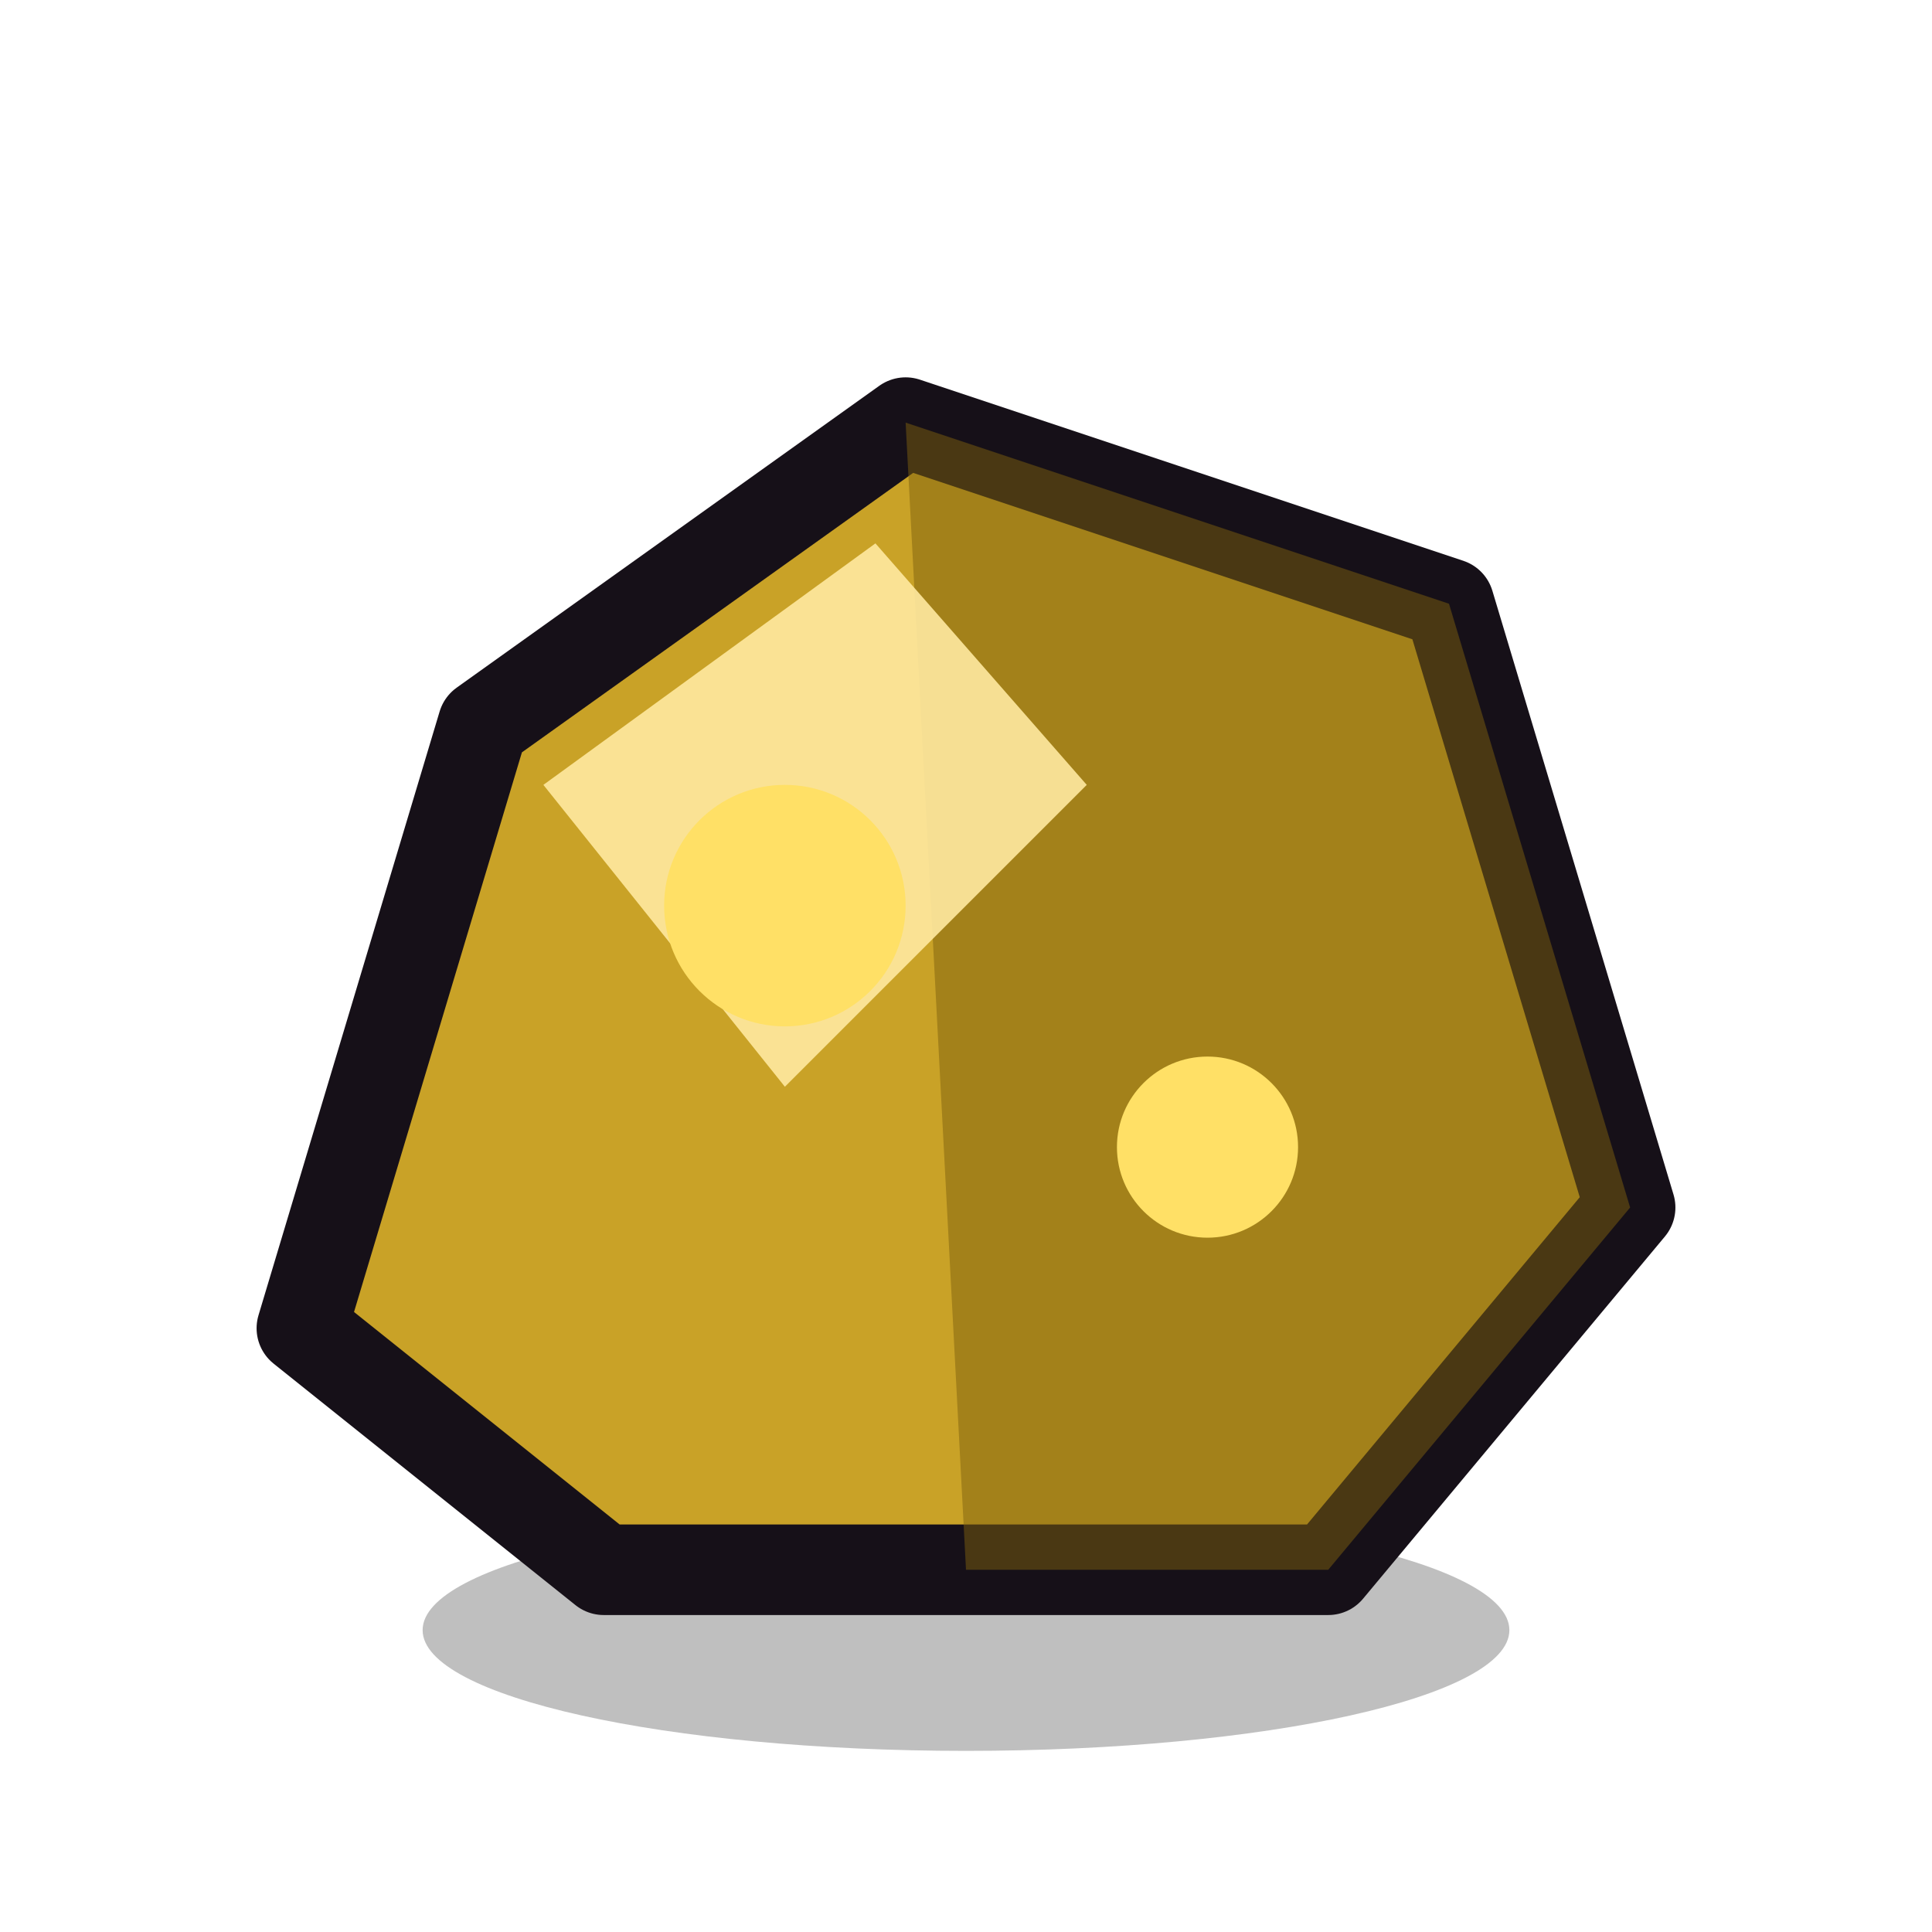
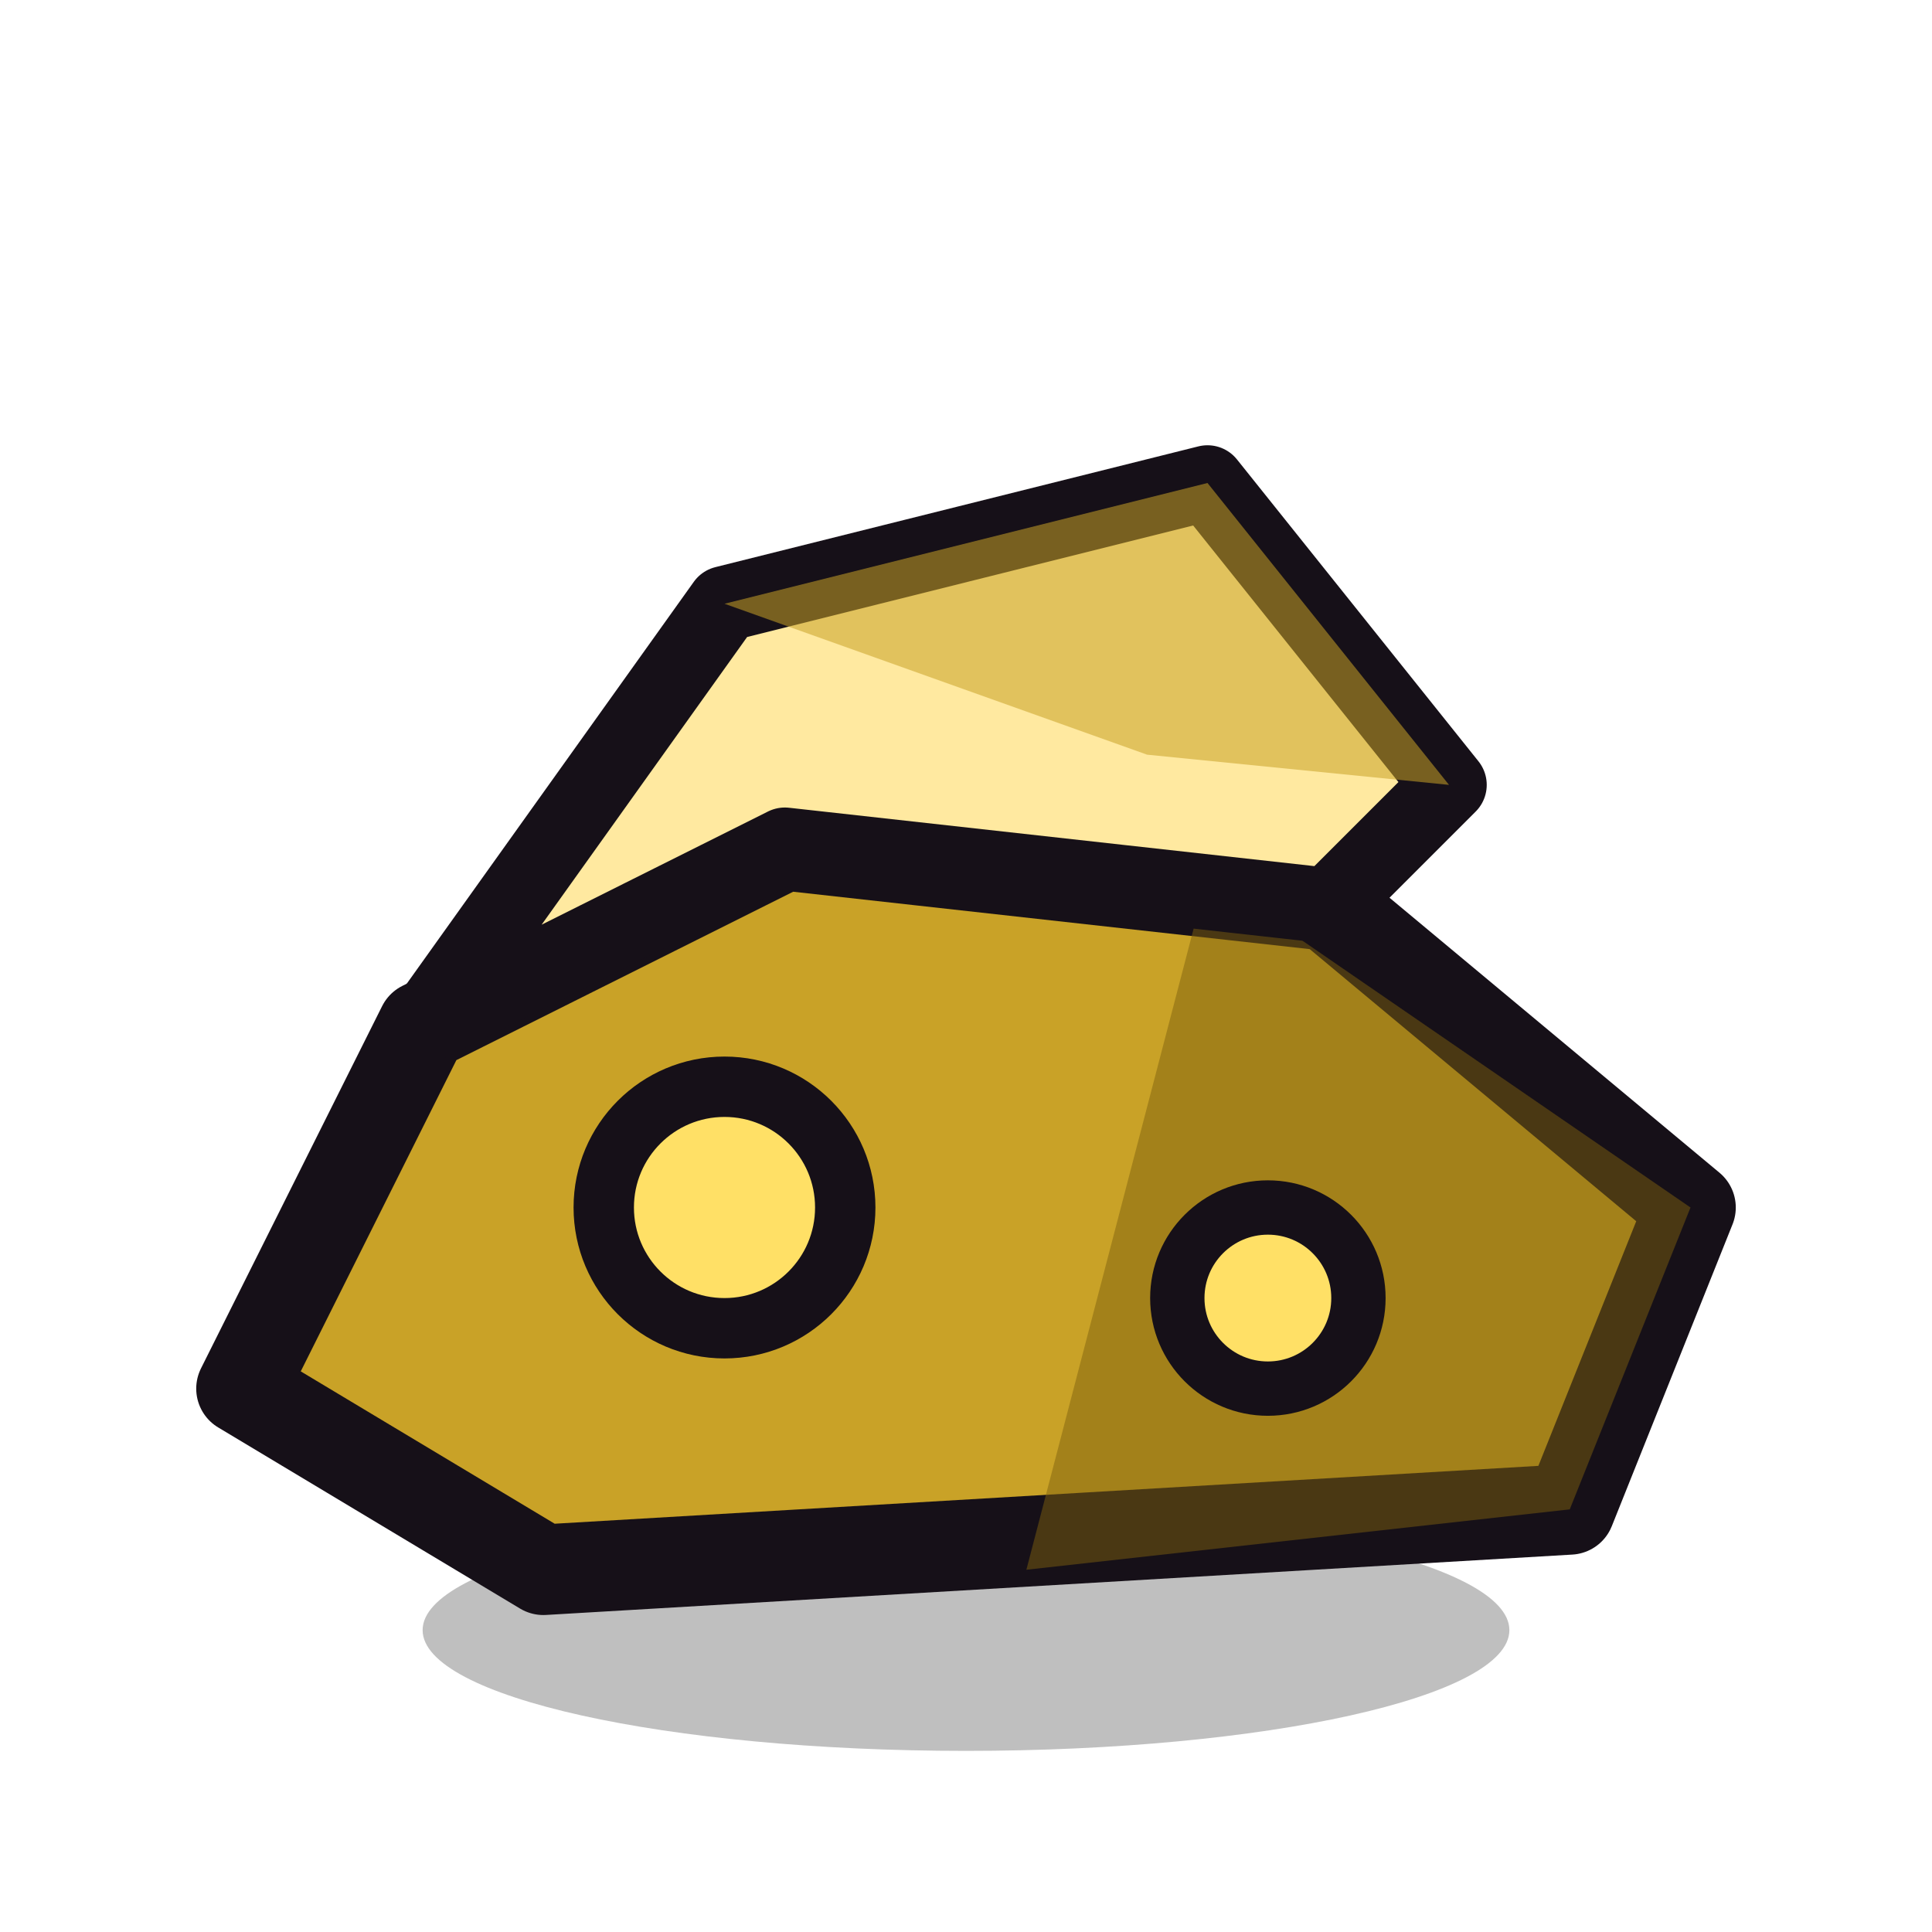
<svg xmlns="http://www.w3.org/2000/svg" viewBox="0 0 64 64">
  <ellipse cx="32" cy="54" rx="18" ry="4" fill="#000" opacity="0.25" />
-   <path d="M10 44 L16 24 L30 14 L48 20 L54 40 L44 52 L20 52 Z" fill="#c9a227" stroke="#161018" stroke-width="3" stroke-linejoin="round" />
-   <path d="M30 14 L48 20 L54 40 L44 52 L32 52 Z" fill="#7d5f0d" opacity="0.5" />
-   <path d="M18 26 L29 18 L36 26 L26 36 Z" fill="#ffe9a0" opacity="0.9" />
-   <circle cx="26" cy="30" r="4" fill="#ffe066" />
-   <circle cx="40" cy="38" r="3" fill="#ffe066" />
+   <path d="M8 46 L14 34 L26 28 L44 30 L56 40 L52 50 L18 52 Z" fill="#c9a227" stroke="#161018" stroke-width="3" stroke-linejoin="round" />
+   <path d="M40 29 L56 40 L52 50 L34 52 Z" fill="#7d5f0d" opacity="0.5" />
+   <path d="M14 34 L24 20 L40 16 L48 26 L44 30 L26 28 Z" fill="#ffe9a0" stroke="#161018" stroke-width="2.5" stroke-linejoin="round" />
+   <path d="M24 20 L40 16 L48 26 L38 25 Z" fill="#c9a227" opacity="0.55" />
+   <path d="M26 28 L44 30" stroke="#161018" stroke-width="2.2" />
+   <circle cx="24" cy="40" r="4" fill="#ffe066" stroke="#161018" stroke-width="2" />
+   <circle cx="42" cy="43" r="3" fill="#ffe066" stroke="#161018" stroke-width="1.8" />
</svg>
